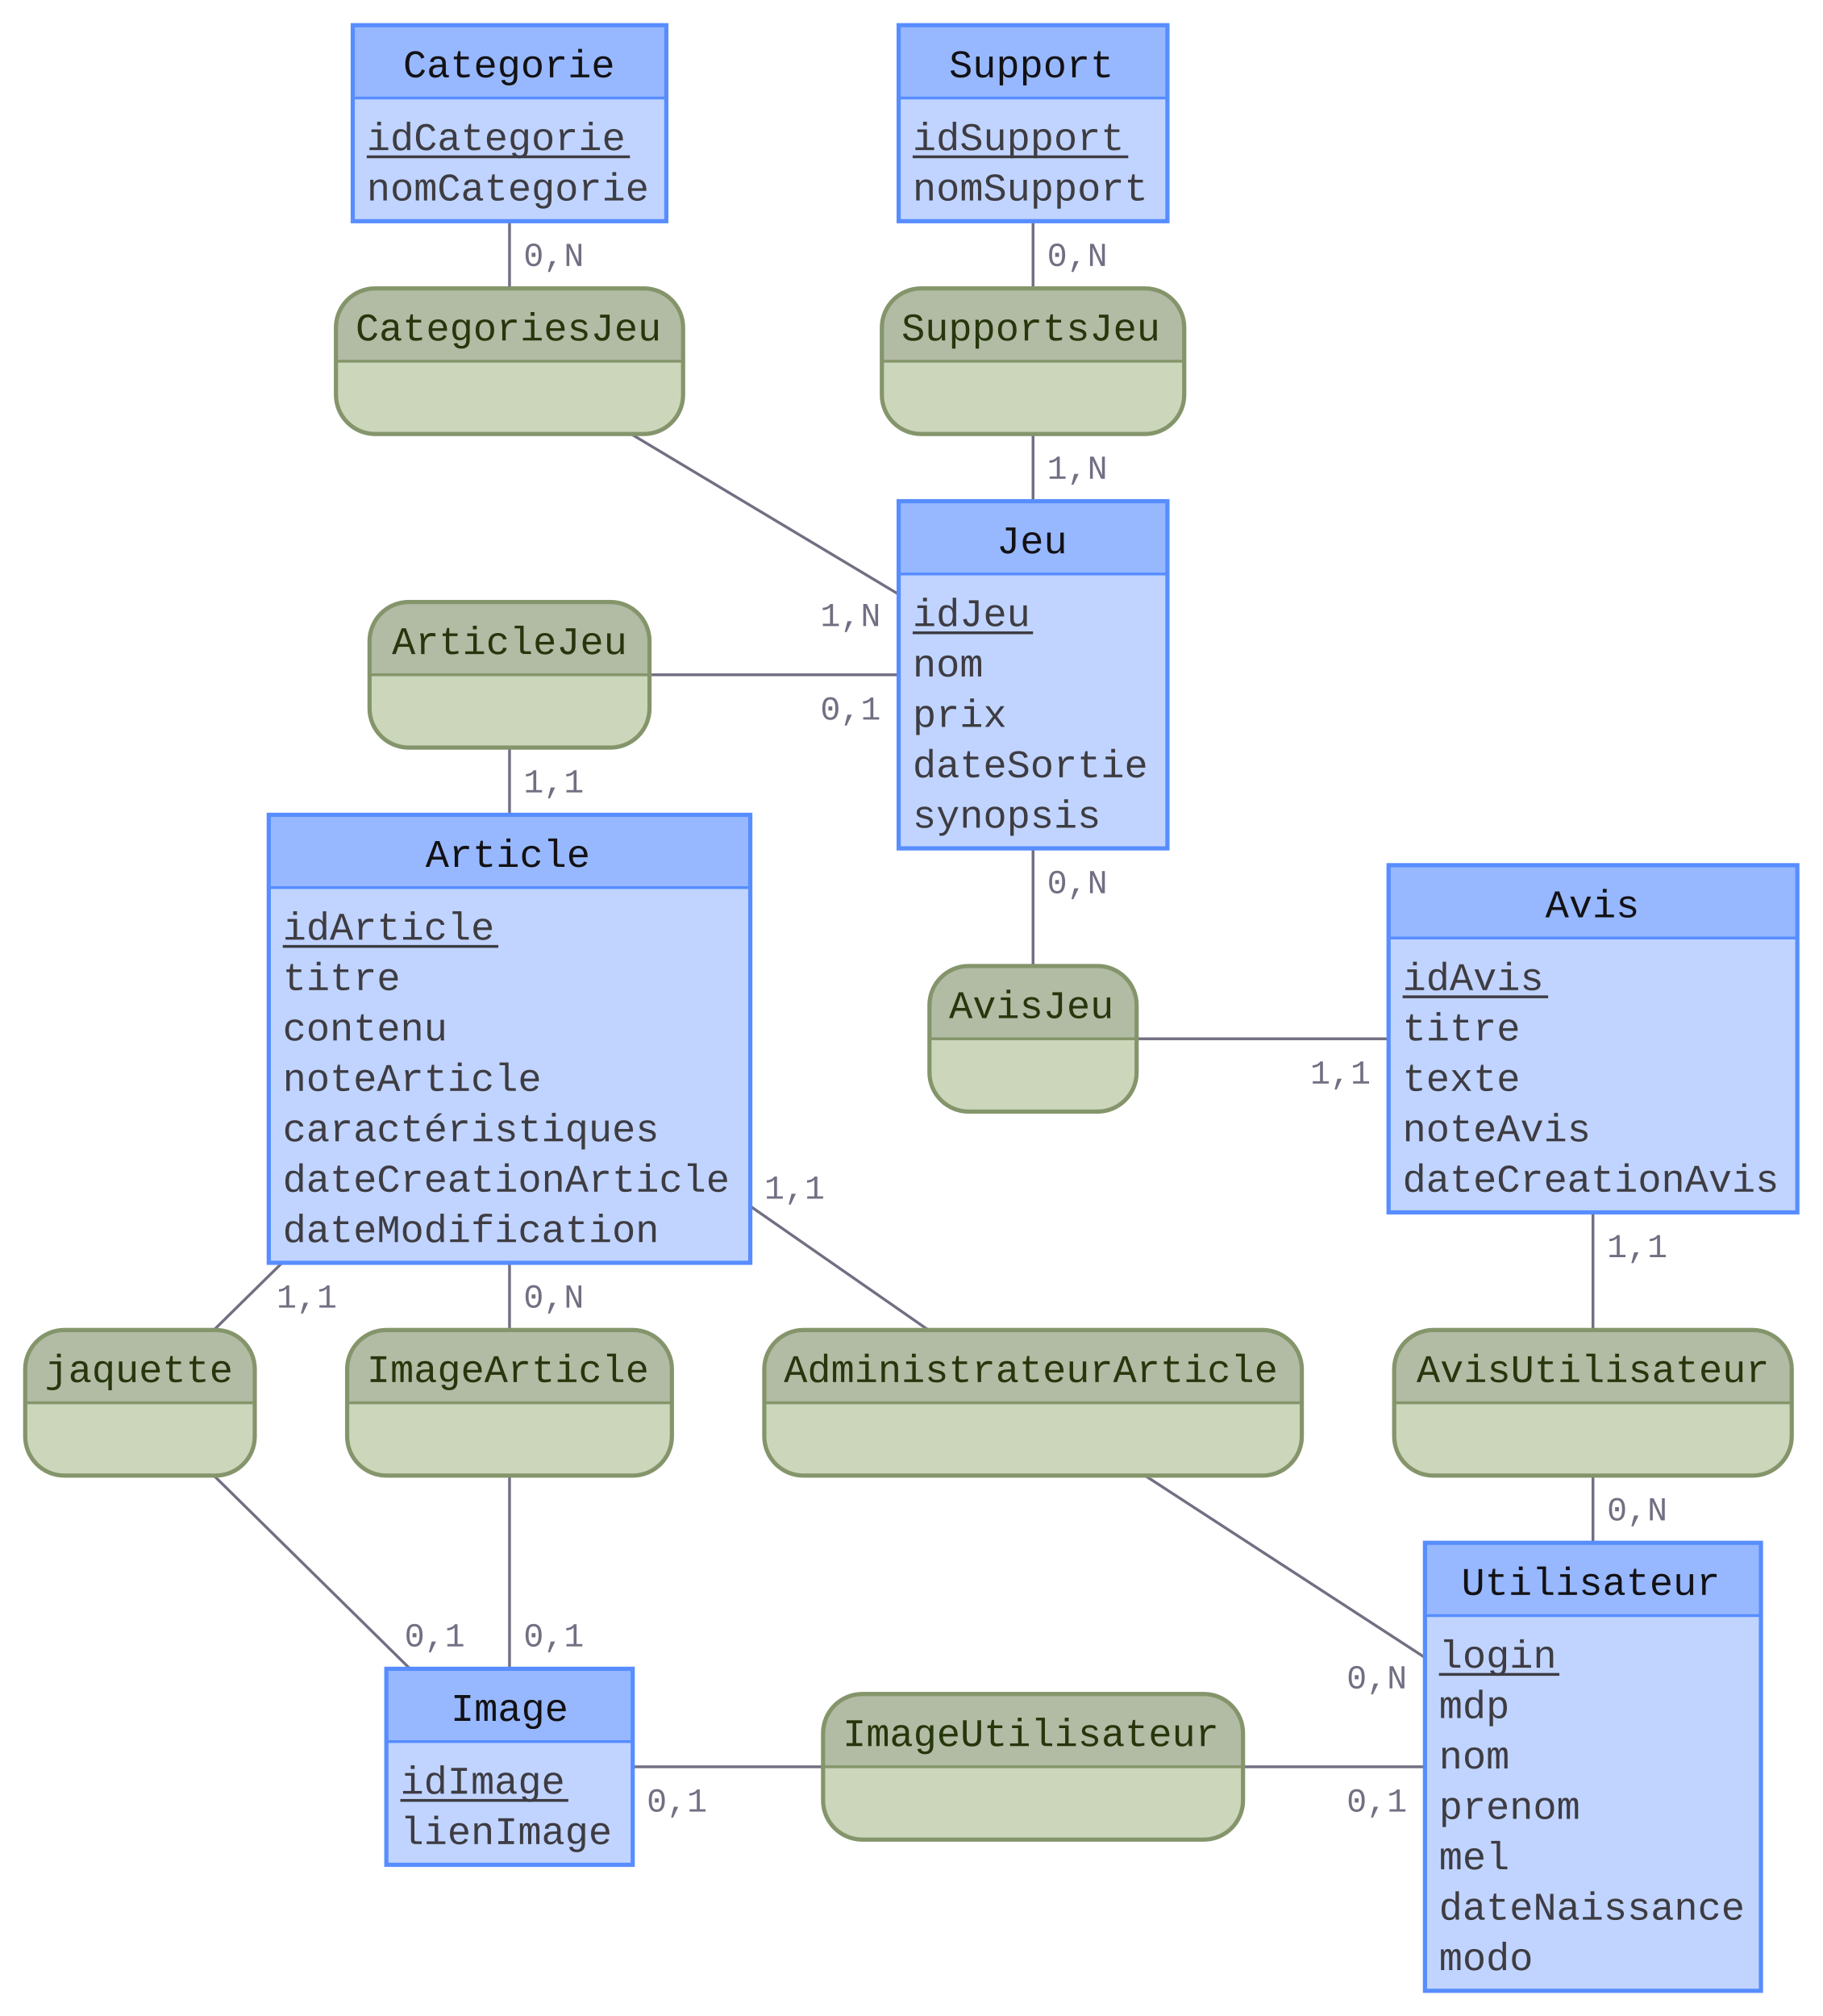
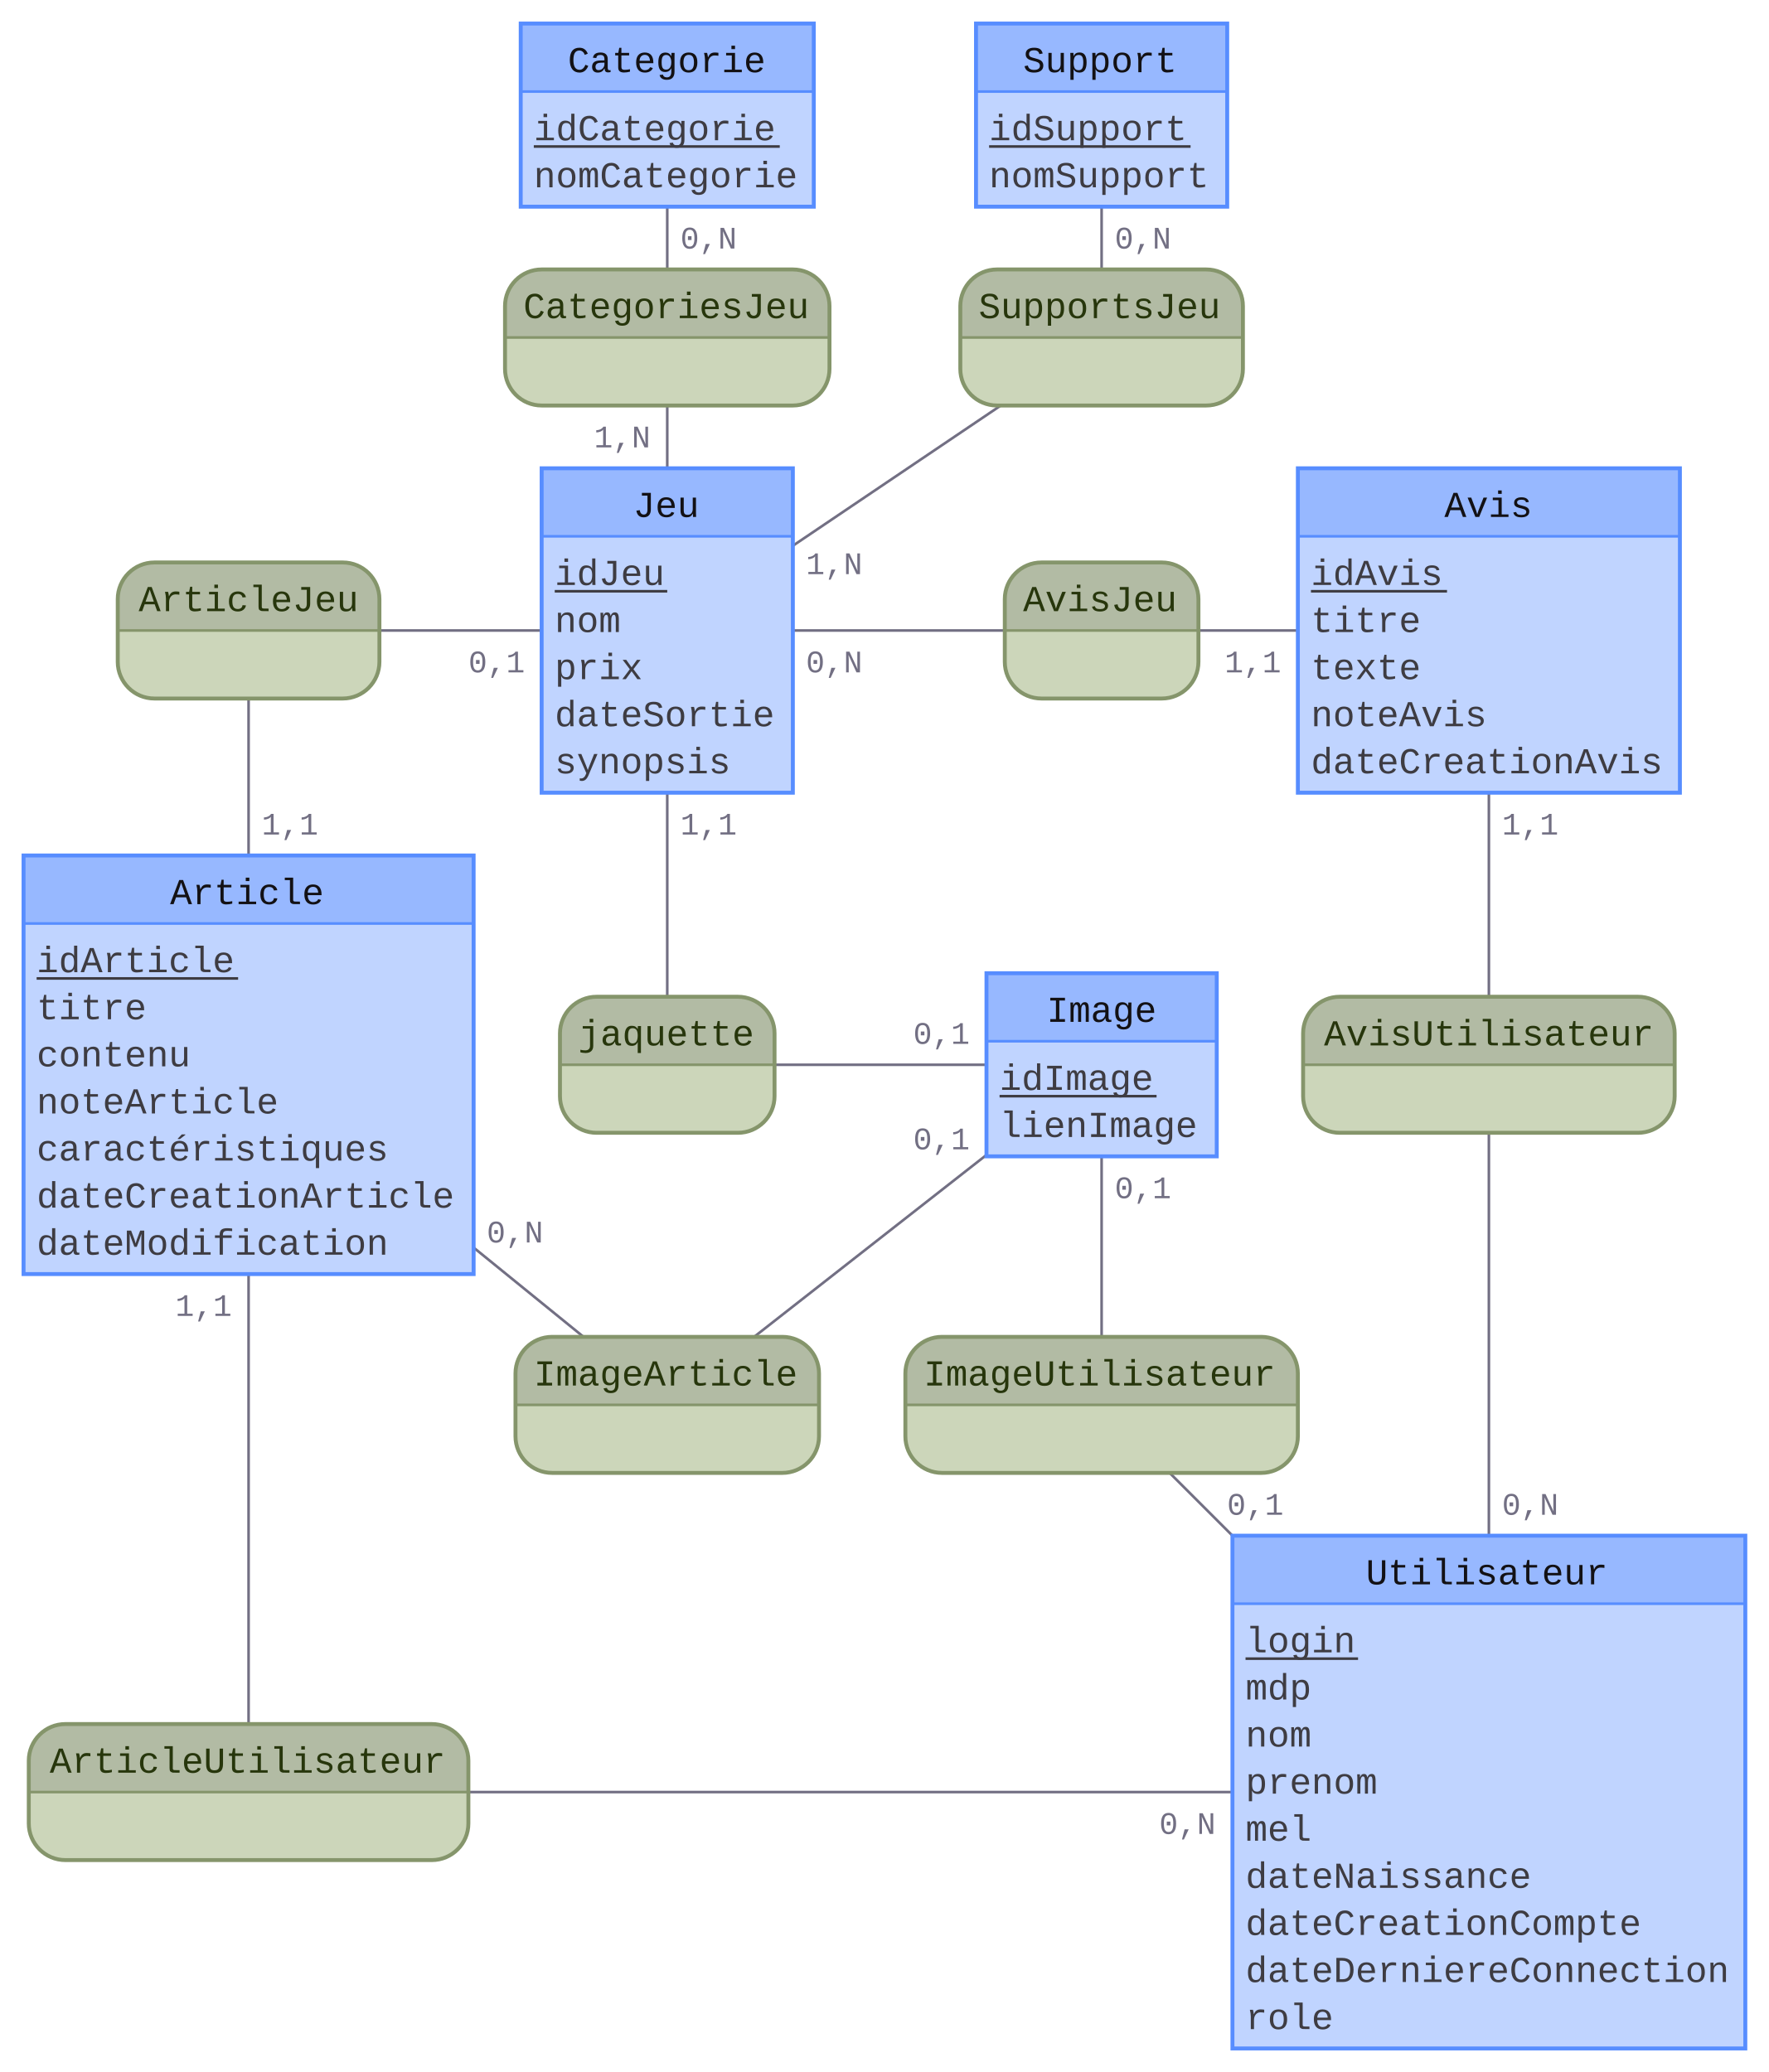
- <svg xmlns="http://www.w3.org/2000/svg" width="651" height="720" viewBox="0 0 651 720">
-   <rect x="0" y="0" width="651" height="720" fill="none" stroke="none" stroke-width="0" />
-   <g>
-     <line x1="369" y1="241" x2="182" y2="129" stroke="#726f83" stroke-width="1" />
-     <line x1="182" y1="44" x2="182" y2="129" stroke="#726f83" stroke-width="1" />
-     <g>
-       <path d="M230 103 a14 14 90 0 1 14 14 V129 h-124 V117 a14 14 90 0 1 14 -14" fill="#b2bba4" stroke="#b2bba4" stroke-width="0" />
-       <path d="M244 129 v12 a14 14 90 0 1 -14 14 H134 a14 14 90 0 1 -14 -14 V129 H124" fill="#ccd6ba" stroke="#ccd6ba" stroke-width="0" />
-       <rect x="120" y="103" width="124" height="52" fill="none" rx="14" stroke="#85956b" stroke-width="1.5" />
-       <line x1="120" y1="129" x2="244" y2="129" stroke="#85956b" stroke-width="1" />
-       <text x="127" y="121.6" fill="#27360c" font-family="Courier New" font-size="14">CategoriesJeu</text>
-     </g>
-     <text x="293" y="223.61" fill="#726f83" font-family="Courier New" font-size="12">1,N</text>
-     <text x="187" y="95" fill="#726f83" font-family="Courier New" font-size="12">0,N</text>
-   </g>
-   <g>
-     <line x1="369" y1="241" x2="369" y2="129" stroke="#726f83" stroke-width="1" />
-     <line x1="369" y1="44" x2="369" y2="129" stroke="#726f83" stroke-width="1" />
-     <g>
-       <path d="M409 103 a14 14 90 0 1 14 14 V129 h-108 V117 a14 14 90 0 1 14 -14" fill="#b2bba4" stroke="#b2bba4" stroke-width="0" />
-       <path d="M423 129 v12 a14 14 90 0 1 -14 14 H329 a14 14 90 0 1 -14 -14 V129 H108" fill="#ccd6ba" stroke="#ccd6ba" stroke-width="0" />
-       <rect x="315" y="103" width="108" height="52" fill="none" rx="14" stroke="#85956b" stroke-width="1.5" />
-       <line x1="315" y1="129" x2="423" y2="129" stroke="#85956b" stroke-width="1" />
-       <text x="322" y="121.6" fill="#27360c" font-family="Courier New" font-size="14">SupportsJeu</text>
-     </g>
-     <text x="374" y="171" fill="#726f83" font-family="Courier New" font-size="12">1,N</text>
-     <text x="374" y="95" fill="#726f83" font-family="Courier New" font-size="12">0,N</text>
-   </g>
-   <g>
-     <line x1="182" y1="371" x2="182" y2="241" stroke="#726f83" stroke-width="1" />
-     <line x1="369" y1="241" x2="182" y2="241" stroke="#726f83" stroke-width="1" />
-     <g>
-       <path d="M218 215 a14 14 90 0 1 14 14 V241 h-100 V229 a14 14 90 0 1 14 -14" fill="#b2bba4" stroke="#b2bba4" stroke-width="0" />
-       <path d="M232 241 v12 a14 14 90 0 1 -14 14 H146 a14 14 90 0 1 -14 -14 V241 H100" fill="#ccd6ba" stroke="#ccd6ba" stroke-width="0" />
-       <rect x="132" y="215" width="100" height="52" fill="none" rx="14" stroke="#85956b" stroke-width="1.5" />
-       <line x1="132" y1="241" x2="232" y2="241" stroke="#85956b" stroke-width="1" />
-       <text x="140" y="233.6" fill="#27360c" font-family="Courier New" font-size="14">ArticleJeu</text>
-     </g>
-     <text x="187" y="283" fill="#726f83" font-family="Courier New" font-size="12">1,1</text>
-     <text x="293" y="257" fill="#726f83" font-family="Courier New" font-size="12">0,1</text>
-   </g>
-   <g>
-     <line x1="369" y1="241" x2="369" y2="371" stroke="#726f83" stroke-width="1" />
-     <line x1="569" y1="371" x2="369" y2="371" stroke="#726f83" stroke-width="1" />
-     <g>
-       <path d="M392 345 a14 14 90 0 1 14 14 V371 h-74 V359 a14 14 90 0 1 14 -14" fill="#b2bba4" stroke="#b2bba4" stroke-width="0" />
-       <path d="M406 371 v12 a14 14 90 0 1 -14 14 H346 a14 14 90 0 1 -14 -14 V371 H74" fill="#ccd6ba" stroke="#ccd6ba" stroke-width="0" />
-       <rect x="332" y="345" width="74" height="52" fill="none" rx="14" stroke="#85956b" stroke-width="1.5" />
-       <line x1="332" y1="371" x2="406" y2="371" stroke="#85956b" stroke-width="1" />
-       <text x="339" y="363.6" fill="#27360c" font-family="Courier New" font-size="14">AvisJeu</text>
-     </g>
-     <text x="374" y="319" fill="#726f83" font-family="Courier New" font-size="12">0,N</text>
-     <text x="468" y="387" fill="#726f83" font-family="Courier New" font-size="12">1,1</text>
-   </g>
-   <g>
-     <line x1="182" y1="371" x2="50" y2="501" stroke="#726f83" stroke-width="1" />
-     <line x1="182" y1="631" x2="50" y2="501" stroke="#726f83" stroke-width="1" />
-     <g>
-       <path d="M77 475 a14 14 90 0 1 14 14 V501 h-82 V489 a14 14 90 0 1 14 -14" fill="#b2bba4" stroke="#b2bba4" stroke-width="0" />
-       <path d="M91 501 v12 a14 14 90 0 1 -14 14 H23 a14 14 90 0 1 -14 -14 V501 H82" fill="#ccd6ba" stroke="#ccd6ba" stroke-width="0" />
-       <rect x="9" y="475" width="82" height="52" fill="none" rx="14" stroke="#85956b" stroke-width="1.5" />
-       <line x1="9" y1="501" x2="91" y2="501" stroke="#85956b" stroke-width="1" />
-       <text x="16" y="493.6" fill="#27360c" font-family="Courier New" font-size="14">jaquette</text>
-     </g>
-     <text x="98.77" y="467" fill="#726f83" font-family="Courier New" font-size="12">1,1</text>
-     <text x="144.47" y="588" fill="#726f83" font-family="Courier New" font-size="12">0,1</text>
-   </g>
-   <g>
-     <line x1="182" y1="371" x2="182" y2="501" stroke="#726f83" stroke-width="1" />
-     <line x1="182" y1="631" x2="182" y2="501" stroke="#726f83" stroke-width="1" />
-     <g>
-       <path d="M226 475 a14 14 90 0 1 14 14 V501 h-116 V489 a14 14 90 0 1 14 -14" fill="#b2bba4" stroke="#b2bba4" stroke-width="0" />
-       <path d="M240 501 v12 a14 14 90 0 1 -14 14 H138 a14 14 90 0 1 -14 -14 V501 H116" fill="#ccd6ba" stroke="#ccd6ba" stroke-width="0" />
-       <rect x="124" y="475" width="116" height="52" fill="none" rx="14" stroke="#85956b" stroke-width="1.5" />
-       <line x1="124" y1="501" x2="240" y2="501" stroke="#85956b" stroke-width="1" />
-       <text x="131" y="493.6" fill="#27360c" font-family="Courier New" font-size="14">ImageArticle</text>
-     </g>
-     <text x="187" y="467" fill="#726f83" font-family="Courier New" font-size="12">0,N</text>
-     <text x="187" y="588" fill="#726f83" font-family="Courier New" font-size="12">0,1</text>
-   </g>
-   <g>
-     <line x1="182" y1="371" x2="369" y2="501" stroke="#726f83" stroke-width="1" />
-     <line x1="569" y1="631" x2="369" y2="501" stroke="#726f83" stroke-width="1" />
-     <g>
-       <path d="M451 475 a14 14 90 0 1 14 14 V501 h-192 V489 a14 14 90 0 1 14 -14" fill="#b2bba4" stroke="#b2bba4" stroke-width="0" />
-       <path d="M465 501 v12 a14 14 90 0 1 -14 14 H287 a14 14 90 0 1 -14 -14 V501 H192" fill="#ccd6ba" stroke="#ccd6ba" stroke-width="0" />
-       <rect x="273" y="475" width="192" height="52" fill="none" rx="14" stroke="#85956b" stroke-width="1.5" />
-       <line x1="273" y1="501" x2="465" y2="501" stroke="#85956b" stroke-width="1" />
-       <text x="280" y="493.6" fill="#27360c" font-family="Courier New" font-size="14">AdministrateurArticle</text>
-     </g>
-     <text x="273" y="428.09" fill="#726f83" font-family="Courier New" font-size="12">1,1</text>
-     <text x="481" y="603.0" fill="#726f83" font-family="Courier New" font-size="12">0,N</text>
-   </g>
-   <g>
-     <line x1="569" y1="631" x2="569" y2="501" stroke="#726f83" stroke-width="1" />
-     <line x1="569" y1="371" x2="569" y2="501" stroke="#726f83" stroke-width="1" />
-     <g>
-       <path d="M626 475 a14 14 90 0 1 14 14 V501 h-142 V489 a14 14 90 0 1 14 -14" fill="#b2bba4" stroke="#b2bba4" stroke-width="0" />
-       <path d="M640 501 v12 a14 14 90 0 1 -14 14 H512 a14 14 90 0 1 -14 -14 V501 H142" fill="#ccd6ba" stroke="#ccd6ba" stroke-width="0" />
-       <rect x="498" y="475" width="142" height="52" fill="none" rx="14" stroke="#85956b" stroke-width="1.5" />
-       <line x1="498" y1="501" x2="640" y2="501" stroke="#85956b" stroke-width="1" />
-       <text x="506" y="493.6" fill="#27360c" font-family="Courier New" font-size="14">AvisUtilisateur</text>
-     </g>
-     <text x="574" y="543" fill="#726f83" font-family="Courier New" font-size="12">0,N</text>
-     <text x="574" y="449" fill="#726f83" font-family="Courier New" font-size="12">1,1</text>
-   </g>
-   <g>
-     <line x1="182" y1="631" x2="369" y2="631" stroke="#726f83" stroke-width="1" />
-     <line x1="569" y1="631" x2="369" y2="631" stroke="#726f83" stroke-width="1" />
-     <g>
-       <path d="M430 605 a14 14 90 0 1 14 14 V631 h-150 V619 a14 14 90 0 1 14 -14" fill="#b2bba4" stroke="#b2bba4" stroke-width="0" />
-       <path d="M444 631 v12 a14 14 90 0 1 -14 14 H308 a14 14 90 0 1 -14 -14 V631 H150" fill="#ccd6ba" stroke="#ccd6ba" stroke-width="0" />
-       <rect x="294" y="605" width="150" height="52" fill="none" rx="14" stroke="#85956b" stroke-width="1.5" />
-       <line x1="294" y1="631" x2="444" y2="631" stroke="#85956b" stroke-width="1" />
-       <text x="301" y="623.6" fill="#27360c" font-family="Courier New" font-size="14">ImageUtilisateur</text>
-     </g>
-     <text x="231" y="647" fill="#726f83" font-family="Courier New" font-size="12">0,1</text>
-     <text x="481" y="647" fill="#726f83" font-family="Courier New" font-size="12">0,1</text>
-   </g>
-   <g>
-     <g>
-       <rect x="126" y="9" width="112" height="26" fill="#97b8ff" stroke="none" stroke-width="0" opacity="1" />
-       <rect x="126" y="35" width="112" height="44" fill="#c0d4ff" stroke="none" stroke-width="0" opacity="1" />
-       <rect x="126" y="9" width="112" height="70" fill="none" stroke="#578dff" stroke-width="1.5" opacity="1" />
-       <line x1="126" y1="35" x2="238" y2="35" stroke="#578dff" stroke-width="1" />
-     </g>
-     <text x="144" y="27.6" fill="#131114" font-family="Courier New" font-size="14">Categorie</text>
-     <text x="131" y="53.6" fill="#3e3c42" font-family="Courier New" font-size="14">idCategorie</text>
-     <line x1="131" y1="56" x2="225" y2="56" stroke="#3e3c42" stroke-width="1" />
-     <text x="131" y="71.6" fill="#3e3c42" font-family="Courier New" font-size="14">nomCategorie</text>
-   </g>
-   <g>
-     <g>
-       <rect x="321" y="9" width="96" height="26" fill="#97b8ff" stroke="none" stroke-width="0" opacity="1" />
-       <rect x="321" y="35" width="96" height="44" fill="#c0d4ff" stroke="none" stroke-width="0" opacity="1" />
-       <rect x="321" y="9" width="96" height="70" fill="none" stroke="#578dff" stroke-width="1.5" opacity="1" />
-       <line x1="321" y1="35" x2="417" y2="35" stroke="#578dff" stroke-width="1" />
-     </g>
-     <text x="339" y="27.6" fill="#131114" font-family="Courier New" font-size="14">Support</text>
-     <text x="326" y="53.6" fill="#3e3c42" font-family="Courier New" font-size="14">idSupport</text>
-     <line x1="326" y1="56" x2="403" y2="56" stroke="#3e3c42" stroke-width="1" />
-     <text x="326" y="71.6" fill="#3e3c42" font-family="Courier New" font-size="14">nomSupport</text>
-   </g>
-   <g>
-     <g>
-       <rect x="321" y="179" width="96" height="26" fill="#97b8ff" stroke="none" stroke-width="0" opacity="1" />
-       <rect x="321" y="205" width="96" height="98" fill="#c0d4ff" stroke="none" stroke-width="0" opacity="1" />
-       <rect x="321" y="179" width="96" height="124" fill="none" stroke="#578dff" stroke-width="1.5" opacity="1" />
-       <line x1="321" y1="205" x2="417" y2="205" stroke="#578dff" stroke-width="1" />
-     </g>
-     <text x="356" y="197.6" fill="#131114" font-family="Courier New" font-size="14">Jeu</text>
-     <text x="326" y="223.6" fill="#3e3c42" font-family="Courier New" font-size="14">idJeu</text>
-     <line x1="326" y1="226" x2="369" y2="226" stroke="#3e3c42" stroke-width="1" />
-     <text x="326" y="241.6" fill="#3e3c42" font-family="Courier New" font-size="14">nom</text>
-     <text x="326" y="259.6" fill="#3e3c42" font-family="Courier New" font-size="14">prix</text>
-     <text x="326" y="277.6" fill="#3e3c42" font-family="Courier New" font-size="14">dateSortie</text>
-     <text x="326" y="295.6" fill="#3e3c42" font-family="Courier New" font-size="14">synopsis</text>
-   </g>
-   <g>
-     <g>
-       <rect x="96" y="291" width="172" height="26" fill="#97b8ff" stroke="none" stroke-width="0" opacity="1" />
-       <rect x="96" y="317" width="172" height="134" fill="#c0d4ff" stroke="none" stroke-width="0" opacity="1" />
-       <rect x="96" y="291" width="172" height="160" fill="none" stroke="#578dff" stroke-width="1.5" opacity="1" />
-       <line x1="96" y1="317" x2="268" y2="317" stroke="#578dff" stroke-width="1" />
-     </g>
-     <text x="152" y="309.6" fill="#131114" font-family="Courier New" font-size="14">Article</text>
-     <text x="101" y="335.6" fill="#3e3c42" font-family="Courier New" font-size="14">idArticle</text>
-     <line x1="101" y1="338" x2="178" y2="338" stroke="#3e3c42" stroke-width="1" />
-     <text x="101" y="353.6" fill="#3e3c42" font-family="Courier New" font-size="14">titre</text>
-     <text x="101" y="371.6" fill="#3e3c42" font-family="Courier New" font-size="14">contenu</text>
-     <text x="101" y="389.6" fill="#3e3c42" font-family="Courier New" font-size="14">noteArticle</text>
-     <text x="101" y="407.6" fill="#3e3c42" font-family="Courier New" font-size="14">caractéristiques</text>
-     <text x="101" y="425.6" fill="#3e3c42" font-family="Courier New" font-size="14">dateCreationArticle</text>
-     <text x="101" y="443.6" fill="#3e3c42" font-family="Courier New" font-size="14">dateModification</text>
-   </g>
-   <g>
-     <g>
-       <rect x="496" y="309" width="146" height="26" fill="#97b8ff" stroke="none" stroke-width="0" opacity="1" />
-       <rect x="496" y="335" width="146" height="98" fill="#c0d4ff" stroke="none" stroke-width="0" opacity="1" />
-       <rect x="496" y="309" width="146" height="124" fill="none" stroke="#578dff" stroke-width="1.5" opacity="1" />
-       <line x1="496" y1="335" x2="642" y2="335" stroke="#578dff" stroke-width="1" />
-     </g>
-     <text x="552" y="327.6" fill="#131114" font-family="Courier New" font-size="14">Avis</text>
-     <text x="501" y="353.6" fill="#3e3c42" font-family="Courier New" font-size="14">idAvis</text>
-     <line x1="501" y1="356" x2="553" y2="356" stroke="#3e3c42" stroke-width="1" />
-     <text x="501" y="371.6" fill="#3e3c42" font-family="Courier New" font-size="14">titre</text>
-     <text x="501" y="389.6" fill="#3e3c42" font-family="Courier New" font-size="14">texte</text>
-     <text x="501" y="407.6" fill="#3e3c42" font-family="Courier New" font-size="14">noteAvis</text>
-     <text x="501" y="425.6" fill="#3e3c42" font-family="Courier New" font-size="14">dateCreationAvis</text>
-   </g>
-   <g>
-     <g>
-       <rect x="138" y="596" width="88" height="26" fill="#97b8ff" stroke="none" stroke-width="0" opacity="1" />
-       <rect x="138" y="622" width="88" height="44" fill="#c0d4ff" stroke="none" stroke-width="0" opacity="1" />
-       <rect x="138" y="596" width="88" height="70" fill="none" stroke="#578dff" stroke-width="1.5" opacity="1" />
-       <line x1="138" y1="622" x2="226" y2="622" stroke="#578dff" stroke-width="1" />
-     </g>
-     <text x="161" y="614.6" fill="#131114" font-family="Courier New" font-size="14">Image</text>
-     <text x="143" y="640.6" fill="#3e3c42" font-family="Courier New" font-size="14">idImage</text>
-     <line x1="143" y1="643" x2="203" y2="643" stroke="#3e3c42" stroke-width="1" />
-     <text x="143" y="658.6" fill="#3e3c42" font-family="Courier New" font-size="14">lienImage</text>
-   </g>
-   <g>
-     <g>
-       <rect x="509" y="551" width="120" height="26" fill="#97b8ff" stroke="none" stroke-width="0" opacity="1" />
-       <rect x="509" y="577" width="120" height="134" fill="#c0d4ff" stroke="none" stroke-width="0" opacity="1" />
-       <rect x="509" y="551" width="120" height="160" fill="none" stroke="#578dff" stroke-width="1.5" opacity="1" />
-       <line x1="509" y1="577" x2="629" y2="577" stroke="#578dff" stroke-width="1" />
-     </g>
-     <text x="522" y="569.6" fill="#131114" font-family="Courier New" font-size="14">Utilisateur</text>
-     <text x="514" y="595.6" fill="#3e3c42" font-family="Courier New" font-size="14">login</text>
-     <line x1="514" y1="598" x2="557" y2="598" stroke="#3e3c42" stroke-width="1" />
-     <text x="514" y="613.6" fill="#3e3c42" font-family="Courier New" font-size="14">mdp</text>
-     <text x="514" y="631.6" fill="#3e3c42" font-family="Courier New" font-size="14">nom</text>
-     <text x="514" y="649.6" fill="#3e3c42" font-family="Courier New" font-size="14">prenom</text>
-     <text x="514" y="667.6" fill="#3e3c42" font-family="Courier New" font-size="14">mel</text>
-     <text x="514" y="685.6" fill="#3e3c42" font-family="Courier New" font-size="14">dateNaissance</text>
-     <text x="514" y="703.6" fill="#3e3c42" font-family="Courier New" font-size="14">modo</text>
+ <svg xmlns="http://www.w3.org/2000/svg" width="676" height="792" viewBox="0 0 676 792">
+   <rect x="0" y="0" width="676" height="792" fill="none" stroke="none" stroke-width="0" />
+   <g>
+     <line x1="255" y1="241" x2="255" y2="129" stroke="#726f83" stroke-width="1" />
+     <line x1="255" y1="44" x2="255" y2="129" stroke="#726f83" stroke-width="1" />
+     <g>
+       <path d="M303 103 a14 14 90 0 1 14 14 V129 h-124 V117 a14 14 90 0 1 14 -14" fill="#b2bba4" stroke="#b2bba4" stroke-width="0" />
+       <path d="M317 129 v12 a14 14 90 0 1 -14 14 H207 a14 14 90 0 1 -14 -14 V129 H124" fill="#ccd6ba" stroke="#ccd6ba" stroke-width="0" />
+       <rect x="193" y="103" width="124" height="52" fill="none" rx="14" stroke="#85956b" stroke-width="1.5" />
+       <line x1="193" y1="129" x2="317" y2="129" stroke="#85956b" stroke-width="1" />
+       <text x="200" y="121.6" fill="#27360c" font-family="Courier New" font-size="14">CategoriesJeu</text>
+     </g>
+     <text x="227" y="171" fill="#726f83" font-family="Courier New" font-size="12">1,N</text>
+     <text x="260" y="95" fill="#726f83" font-family="Courier New" font-size="12">0,N</text>
+   </g>
+   <g>
+     <line x1="255" y1="241" x2="421" y2="129" stroke="#726f83" stroke-width="1" />
+     <line x1="421" y1="44" x2="421" y2="129" stroke="#726f83" stroke-width="1" />
+     <g>
+       <path d="M461 103 a14 14 90 0 1 14 14 V129 h-108 V117 a14 14 90 0 1 14 -14" fill="#b2bba4" stroke="#b2bba4" stroke-width="0" />
+       <path d="M475 129 v12 a14 14 90 0 1 -14 14 H381 a14 14 90 0 1 -14 -14 V129 H108" fill="#ccd6ba" stroke="#ccd6ba" stroke-width="0" />
+       <rect x="367" y="103" width="108" height="52" fill="none" rx="14" stroke="#85956b" stroke-width="1.5" />
+       <line x1="367" y1="129" x2="475" y2="129" stroke="#85956b" stroke-width="1" />
+       <text x="374" y="121.6" fill="#27360c" font-family="Courier New" font-size="14">SupportsJeu</text>
+     </g>
+     <text x="308" y="219.45" fill="#726f83" font-family="Courier New" font-size="12">1,N</text>
+     <text x="426" y="95" fill="#726f83" font-family="Courier New" font-size="12">0,N</text>
+   </g>
+   <g>
+     <line x1="95" y1="407" x2="95" y2="241" stroke="#726f83" stroke-width="1" />
+     <line x1="255" y1="241" x2="95" y2="241" stroke="#726f83" stroke-width="1" />
+     <g>
+       <path d="M131 215 a14 14 90 0 1 14 14 V241 h-100 V229 a14 14 90 0 1 14 -14" fill="#b2bba4" stroke="#b2bba4" stroke-width="0" />
+       <path d="M145 241 v12 a14 14 90 0 1 -14 14 H59 a14 14 90 0 1 -14 -14 V241 H100" fill="#ccd6ba" stroke="#ccd6ba" stroke-width="0" />
+       <rect x="45" y="215" width="100" height="52" fill="none" rx="14" stroke="#85956b" stroke-width="1.5" />
+       <line x1="45" y1="241" x2="145" y2="241" stroke="#85956b" stroke-width="1" />
+       <text x="53" y="233.6" fill="#27360c" font-family="Courier New" font-size="14">ArticleJeu</text>
+     </g>
+     <text x="100" y="319" fill="#726f83" font-family="Courier New" font-size="12">1,1</text>
+     <text x="179" y="257" fill="#726f83" font-family="Courier New" font-size="12">0,1</text>
+   </g>
+   <g>
+     <line x1="255" y1="241" x2="421" y2="241" stroke="#726f83" stroke-width="1" />
+     <line x1="569" y1="241" x2="421" y2="241" stroke="#726f83" stroke-width="1" />
+     <g>
+       <path d="M444 215 a14 14 90 0 1 14 14 V241 h-74 V229 a14 14 90 0 1 14 -14" fill="#b2bba4" stroke="#b2bba4" stroke-width="0" />
+       <path d="M458 241 v12 a14 14 90 0 1 -14 14 H398 a14 14 90 0 1 -14 -14 V241 H74" fill="#ccd6ba" stroke="#ccd6ba" stroke-width="0" />
+       <rect x="384" y="215" width="74" height="52" fill="none" rx="14" stroke="#85956b" stroke-width="1.5" />
+       <line x1="384" y1="241" x2="458" y2="241" stroke="#85956b" stroke-width="1" />
+       <text x="391" y="233.6" fill="#27360c" font-family="Courier New" font-size="14">AvisJeu</text>
+     </g>
+     <text x="308" y="257" fill="#726f83" font-family="Courier New" font-size="12">0,N</text>
+     <text x="468" y="257" fill="#726f83" font-family="Courier New" font-size="12">1,1</text>
+   </g>
+   <g>
+     <line x1="255" y1="241" x2="255" y2="407" stroke="#726f83" stroke-width="1" />
+     <line x1="421" y1="407" x2="255" y2="407" stroke="#726f83" stroke-width="1" />
+     <g>
+       <path d="M282 381 a14 14 90 0 1 14 14 V407 h-82 V395 a14 14 90 0 1 14 -14" fill="#b2bba4" stroke="#b2bba4" stroke-width="0" />
+       <path d="M296 407 v12 a14 14 90 0 1 -14 14 H228 a14 14 90 0 1 -14 -14 V407 H82" fill="#ccd6ba" stroke="#ccd6ba" stroke-width="0" />
+       <rect x="214" y="381" width="82" height="52" fill="none" rx="14" stroke="#85956b" stroke-width="1.5" />
+       <line x1="214" y1="407" x2="296" y2="407" stroke="#85956b" stroke-width="1" />
+       <text x="221" y="399.6" fill="#27360c" font-family="Courier New" font-size="14">jaquette</text>
+     </g>
+     <text x="260" y="319" fill="#726f83" font-family="Courier New" font-size="12">1,1</text>
+     <text x="349" y="399" fill="#726f83" font-family="Courier New" font-size="12">0,1</text>
+   </g>
+   <g>
+     <line x1="569" y1="685" x2="569" y2="407" stroke="#726f83" stroke-width="1" />
+     <line x1="569" y1="241" x2="569" y2="407" stroke="#726f83" stroke-width="1" />
+     <g>
+       <path d="M626 381 a14 14 90 0 1 14 14 V407 h-142 V395 a14 14 90 0 1 14 -14" fill="#b2bba4" stroke="#b2bba4" stroke-width="0" />
+       <path d="M640 407 v12 a14 14 90 0 1 -14 14 H512 a14 14 90 0 1 -14 -14 V407 H142" fill="#ccd6ba" stroke="#ccd6ba" stroke-width="0" />
+       <rect x="498" y="381" width="142" height="52" fill="none" rx="14" stroke="#85956b" stroke-width="1.5" />
+       <line x1="498" y1="407" x2="640" y2="407" stroke="#85956b" stroke-width="1" />
+       <text x="506" y="399.6" fill="#27360c" font-family="Courier New" font-size="14">AvisUtilisateur</text>
+     </g>
+     <text x="574" y="579" fill="#726f83" font-family="Courier New" font-size="12">0,N</text>
+     <text x="574" y="319" fill="#726f83" font-family="Courier New" font-size="12">1,1</text>
+   </g>
+   <g>
+     <line x1="95" y1="407" x2="255" y2="537" stroke="#726f83" stroke-width="1" />
+     <line x1="421" y1="407" x2="255" y2="537" stroke="#726f83" stroke-width="1" />
+     <g>
+       <path d="M299 511 a14 14 90 0 1 14 14 V537 h-116 V525 a14 14 90 0 1 14 -14" fill="#b2bba4" stroke="#b2bba4" stroke-width="0" />
+       <path d="M313 537 v12 a14 14 90 0 1 -14 14 H211 a14 14 90 0 1 -14 -14 V537 H116" fill="#ccd6ba" stroke="#ccd6ba" stroke-width="0" />
+       <rect x="197" y="511" width="116" height="52" fill="none" rx="14" stroke="#85956b" stroke-width="1.5" />
+       <line x1="197" y1="537" x2="313" y2="537" stroke="#85956b" stroke-width="1" />
+       <text x="204" y="529.6" fill="#27360c" font-family="Courier New" font-size="14">ImageArticle</text>
+     </g>
+     <text x="186" y="474.92" fill="#726f83" font-family="Courier New" font-size="12">0,N</text>
+     <text x="349" y="439.32" fill="#726f83" font-family="Courier New" font-size="12">0,1</text>
+   </g>
+   <g>
+     <line x1="421" y1="407" x2="421" y2="537" stroke="#726f83" stroke-width="1" />
+     <line x1="569" y1="685" x2="421" y2="537" stroke="#726f83" stroke-width="1" />
+     <g>
+       <path d="M482 511 a14 14 90 0 1 14 14 V537 h-150 V525 a14 14 90 0 1 14 -14" fill="#b2bba4" stroke="#b2bba4" stroke-width="0" />
+       <path d="M496 537 v12 a14 14 90 0 1 -14 14 H360 a14 14 90 0 1 -14 -14 V537 H150" fill="#ccd6ba" stroke="#ccd6ba" stroke-width="0" />
+       <rect x="346" y="511" width="150" height="52" fill="none" rx="14" stroke="#85956b" stroke-width="1.5" />
+       <line x1="346" y1="537" x2="496" y2="537" stroke="#85956b" stroke-width="1" />
+       <text x="353" y="529.6" fill="#27360c" font-family="Courier New" font-size="14">ImageUtilisateur</text>
+     </g>
+     <text x="426" y="458" fill="#726f83" font-family="Courier New" font-size="12">0,1</text>
+     <text x="468.93" y="579" fill="#726f83" font-family="Courier New" font-size="12">0,1</text>
+   </g>
+   <g>
+     <line x1="95" y1="407" x2="95" y2="685" stroke="#726f83" stroke-width="1" />
+     <line x1="569" y1="685" x2="95" y2="685" stroke="#726f83" stroke-width="1" />
+     <g>
+       <path d="M165 659 a14 14 90 0 1 14 14 V685 h-168 V673 a14 14 90 0 1 14 -14" fill="#b2bba4" stroke="#b2bba4" stroke-width="0" />
+       <path d="M179 685 v12 a14 14 90 0 1 -14 14 H25 a14 14 90 0 1 -14 -14 V685 H168" fill="#ccd6ba" stroke="#ccd6ba" stroke-width="0" />
+       <rect x="11" y="659" width="168" height="52" fill="none" rx="14" stroke="#85956b" stroke-width="1.5" />
+       <line x1="11" y1="685" x2="179" y2="685" stroke="#85956b" stroke-width="1" />
+       <text x="19" y="677.6" fill="#27360c" font-family="Courier New" font-size="14">ArticleUtilisateur</text>
+     </g>
+     <text x="67" y="503" fill="#726f83" font-family="Courier New" font-size="12">1,1</text>
+     <text x="443" y="701" fill="#726f83" font-family="Courier New" font-size="12">0,N</text>
+   </g>
+   <g>
+     <g>
+       <rect x="199" y="9" width="112" height="26" fill="#97b8ff" stroke="none" stroke-width="0" opacity="1" />
+       <rect x="199" y="35" width="112" height="44" fill="#c0d4ff" stroke="none" stroke-width="0" opacity="1" />
+       <rect x="199" y="9" width="112" height="70" fill="none" stroke="#578dff" stroke-width="1.5" opacity="1" />
+       <line x1="199" y1="35" x2="311" y2="35" stroke="#578dff" stroke-width="1" />
+     </g>
+     <text x="217" y="27.6" fill="#131114" font-family="Courier New" font-size="14">Categorie</text>
+     <text x="204" y="53.6" fill="#3e3c42" font-family="Courier New" font-size="14">idCategorie</text>
+     <line x1="204" y1="56" x2="298" y2="56" stroke="#3e3c42" stroke-width="1" />
+     <text x="204" y="71.6" fill="#3e3c42" font-family="Courier New" font-size="14">nomCategorie</text>
+   </g>
+   <g>
+     <g>
+       <rect x="373" y="9" width="96" height="26" fill="#97b8ff" stroke="none" stroke-width="0" opacity="1" />
+       <rect x="373" y="35" width="96" height="44" fill="#c0d4ff" stroke="none" stroke-width="0" opacity="1" />
+       <rect x="373" y="9" width="96" height="70" fill="none" stroke="#578dff" stroke-width="1.5" opacity="1" />
+       <line x1="373" y1="35" x2="469" y2="35" stroke="#578dff" stroke-width="1" />
+     </g>
+     <text x="391" y="27.6" fill="#131114" font-family="Courier New" font-size="14">Support</text>
+     <text x="378" y="53.6" fill="#3e3c42" font-family="Courier New" font-size="14">idSupport</text>
+     <line x1="378" y1="56" x2="455" y2="56" stroke="#3e3c42" stroke-width="1" />
+     <text x="378" y="71.6" fill="#3e3c42" font-family="Courier New" font-size="14">nomSupport</text>
+   </g>
+   <g>
+     <g>
+       <rect x="207" y="179" width="96" height="26" fill="#97b8ff" stroke="none" stroke-width="0" opacity="1" />
+       <rect x="207" y="205" width="96" height="98" fill="#c0d4ff" stroke="none" stroke-width="0" opacity="1" />
+       <rect x="207" y="179" width="96" height="124" fill="none" stroke="#578dff" stroke-width="1.5" opacity="1" />
+       <line x1="207" y1="205" x2="303" y2="205" stroke="#578dff" stroke-width="1" />
+     </g>
+     <text x="242" y="197.6" fill="#131114" font-family="Courier New" font-size="14">Jeu</text>
+     <text x="212" y="223.6" fill="#3e3c42" font-family="Courier New" font-size="14">idJeu</text>
+     <line x1="212" y1="226" x2="255" y2="226" stroke="#3e3c42" stroke-width="1" />
+     <text x="212" y="241.6" fill="#3e3c42" font-family="Courier New" font-size="14">nom</text>
+     <text x="212" y="259.6" fill="#3e3c42" font-family="Courier New" font-size="14">prix</text>
+     <text x="212" y="277.6" fill="#3e3c42" font-family="Courier New" font-size="14">dateSortie</text>
+     <text x="212" y="295.6" fill="#3e3c42" font-family="Courier New" font-size="14">synopsis</text>
+   </g>
+   <g>
+     <g>
+       <rect x="496" y="179" width="146" height="26" fill="#97b8ff" stroke="none" stroke-width="0" opacity="1" />
+       <rect x="496" y="205" width="146" height="98" fill="#c0d4ff" stroke="none" stroke-width="0" opacity="1" />
+       <rect x="496" y="179" width="146" height="124" fill="none" stroke="#578dff" stroke-width="1.5" opacity="1" />
+       <line x1="496" y1="205" x2="642" y2="205" stroke="#578dff" stroke-width="1" />
+     </g>
+     <text x="552" y="197.6" fill="#131114" font-family="Courier New" font-size="14">Avis</text>
+     <text x="501" y="223.6" fill="#3e3c42" font-family="Courier New" font-size="14">idAvis</text>
+     <line x1="501" y1="226" x2="553" y2="226" stroke="#3e3c42" stroke-width="1" />
+     <text x="501" y="241.6" fill="#3e3c42" font-family="Courier New" font-size="14">titre</text>
+     <text x="501" y="259.6" fill="#3e3c42" font-family="Courier New" font-size="14">texte</text>
+     <text x="501" y="277.6" fill="#3e3c42" font-family="Courier New" font-size="14">noteAvis</text>
+     <text x="501" y="295.6" fill="#3e3c42" font-family="Courier New" font-size="14">dateCreationAvis</text>
+   </g>
+   <g>
+     <g>
+       <rect x="9" y="327" width="172" height="26" fill="#97b8ff" stroke="none" stroke-width="0" opacity="1" />
+       <rect x="9" y="353" width="172" height="134" fill="#c0d4ff" stroke="none" stroke-width="0" opacity="1" />
+       <rect x="9" y="327" width="172" height="160" fill="none" stroke="#578dff" stroke-width="1.5" opacity="1" />
+       <line x1="9" y1="353" x2="181" y2="353" stroke="#578dff" stroke-width="1" />
+     </g>
+     <text x="65" y="345.6" fill="#131114" font-family="Courier New" font-size="14">Article</text>
+     <text x="14" y="371.6" fill="#3e3c42" font-family="Courier New" font-size="14">idArticle</text>
+     <line x1="14" y1="374" x2="91" y2="374" stroke="#3e3c42" stroke-width="1" />
+     <text x="14" y="389.6" fill="#3e3c42" font-family="Courier New" font-size="14">titre</text>
+     <text x="14" y="407.6" fill="#3e3c42" font-family="Courier New" font-size="14">contenu</text>
+     <text x="14" y="425.6" fill="#3e3c42" font-family="Courier New" font-size="14">noteArticle</text>
+     <text x="14" y="443.6" fill="#3e3c42" font-family="Courier New" font-size="14">caractéristiques</text>
+     <text x="14" y="461.6" fill="#3e3c42" font-family="Courier New" font-size="14">dateCreationArticle</text>
+     <text x="14" y="479.6" fill="#3e3c42" font-family="Courier New" font-size="14">dateModification</text>
+   </g>
+   <g>
+     <g>
+       <rect x="377" y="372" width="88" height="26" fill="#97b8ff" stroke="none" stroke-width="0" opacity="1" />
+       <rect x="377" y="398" width="88" height="44" fill="#c0d4ff" stroke="none" stroke-width="0" opacity="1" />
+       <rect x="377" y="372" width="88" height="70" fill="none" stroke="#578dff" stroke-width="1.5" opacity="1" />
+       <line x1="377" y1="398" x2="465" y2="398" stroke="#578dff" stroke-width="1" />
+     </g>
+     <text x="400" y="390.6" fill="#131114" font-family="Courier New" font-size="14">Image</text>
+     <text x="382" y="416.6" fill="#3e3c42" font-family="Courier New" font-size="14">idImage</text>
+     <line x1="382" y1="419" x2="442" y2="419" stroke="#3e3c42" stroke-width="1" />
+     <text x="382" y="434.6" fill="#3e3c42" font-family="Courier New" font-size="14">lienImage</text>
+   </g>
+   <g>
+     <g>
+       <rect x="471" y="587" width="196" height="26" fill="#97b8ff" stroke="none" stroke-width="0" opacity="1" />
+       <rect x="471" y="613" width="196" height="170" fill="#c0d4ff" stroke="none" stroke-width="0" opacity="1" />
+       <rect x="471" y="587" width="196" height="196" fill="none" stroke="#578dff" stroke-width="1.5" opacity="1" />
+       <line x1="471" y1="613" x2="667" y2="613" stroke="#578dff" stroke-width="1" />
+     </g>
+     <text x="522" y="605.6" fill="#131114" font-family="Courier New" font-size="14">Utilisateur</text>
+     <text x="476" y="631.6" fill="#3e3c42" font-family="Courier New" font-size="14">login</text>
+     <line x1="476" y1="634" x2="519" y2="634" stroke="#3e3c42" stroke-width="1" />
+     <text x="476" y="649.6" fill="#3e3c42" font-family="Courier New" font-size="14">mdp</text>
+     <text x="476" y="667.6" fill="#3e3c42" font-family="Courier New" font-size="14">nom</text>
+     <text x="476" y="685.6" fill="#3e3c42" font-family="Courier New" font-size="14">prenom</text>
+     <text x="476" y="703.6" fill="#3e3c42" font-family="Courier New" font-size="14">mel</text>
+     <text x="476" y="721.6" fill="#3e3c42" font-family="Courier New" font-size="14">dateNaissance</text>
+     <text x="476" y="739.6" fill="#3e3c42" font-family="Courier New" font-size="14">dateCreationCompte</text>
+     <text x="476" y="757.6" fill="#3e3c42" font-family="Courier New" font-size="14">dateDerniereConnection</text>
+     <text x="476" y="775.6" fill="#3e3c42" font-family="Courier New" font-size="14">role</text>
  </g>
</svg>
